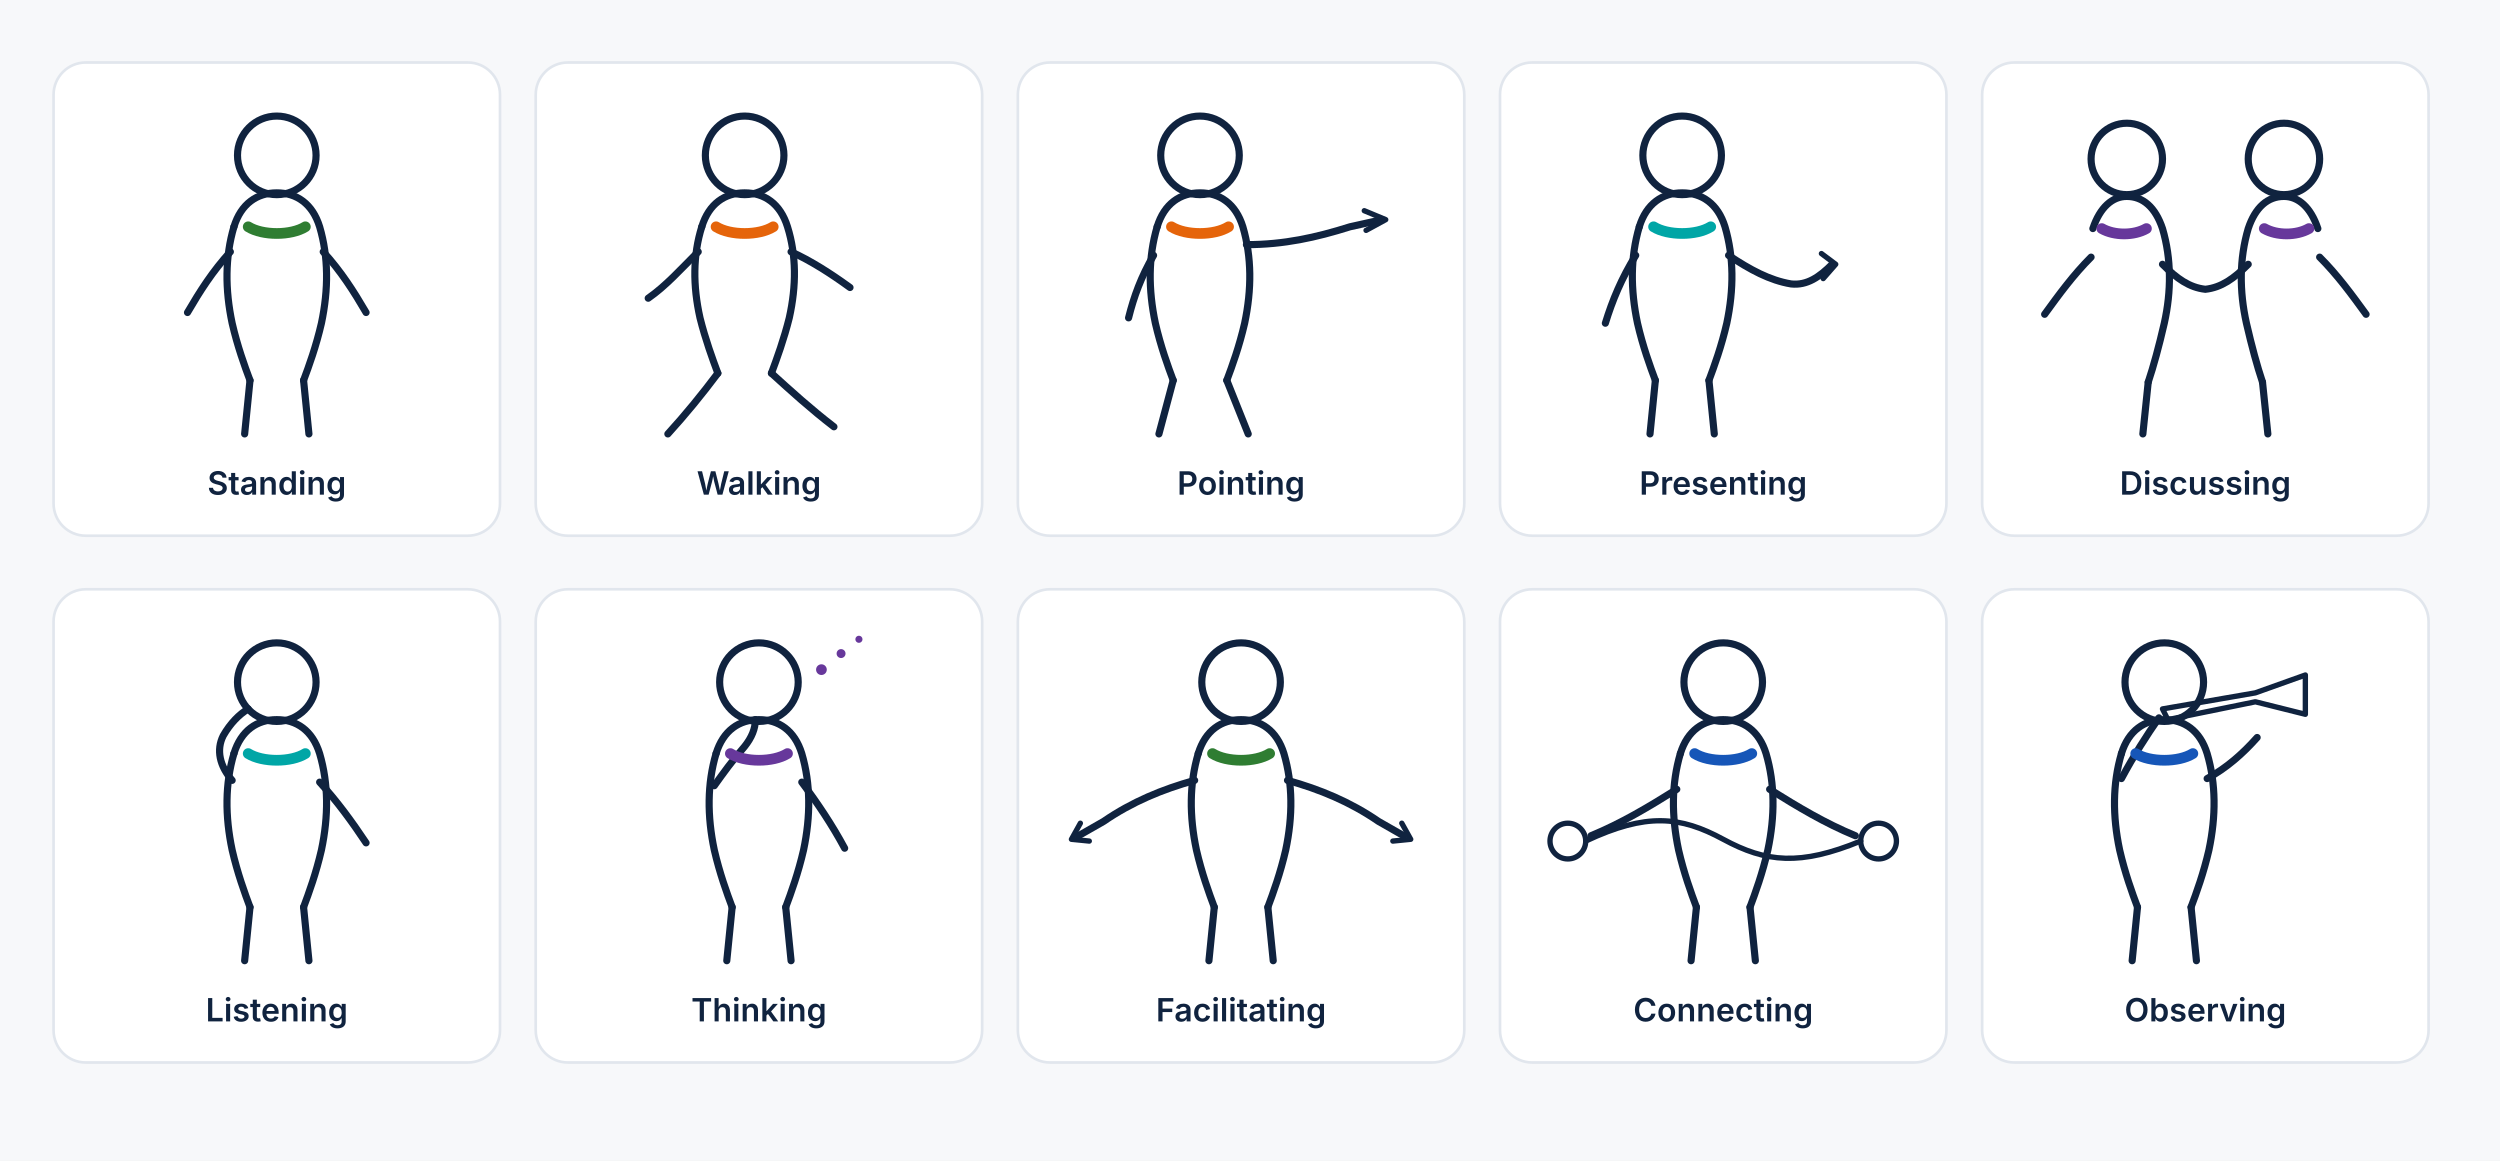
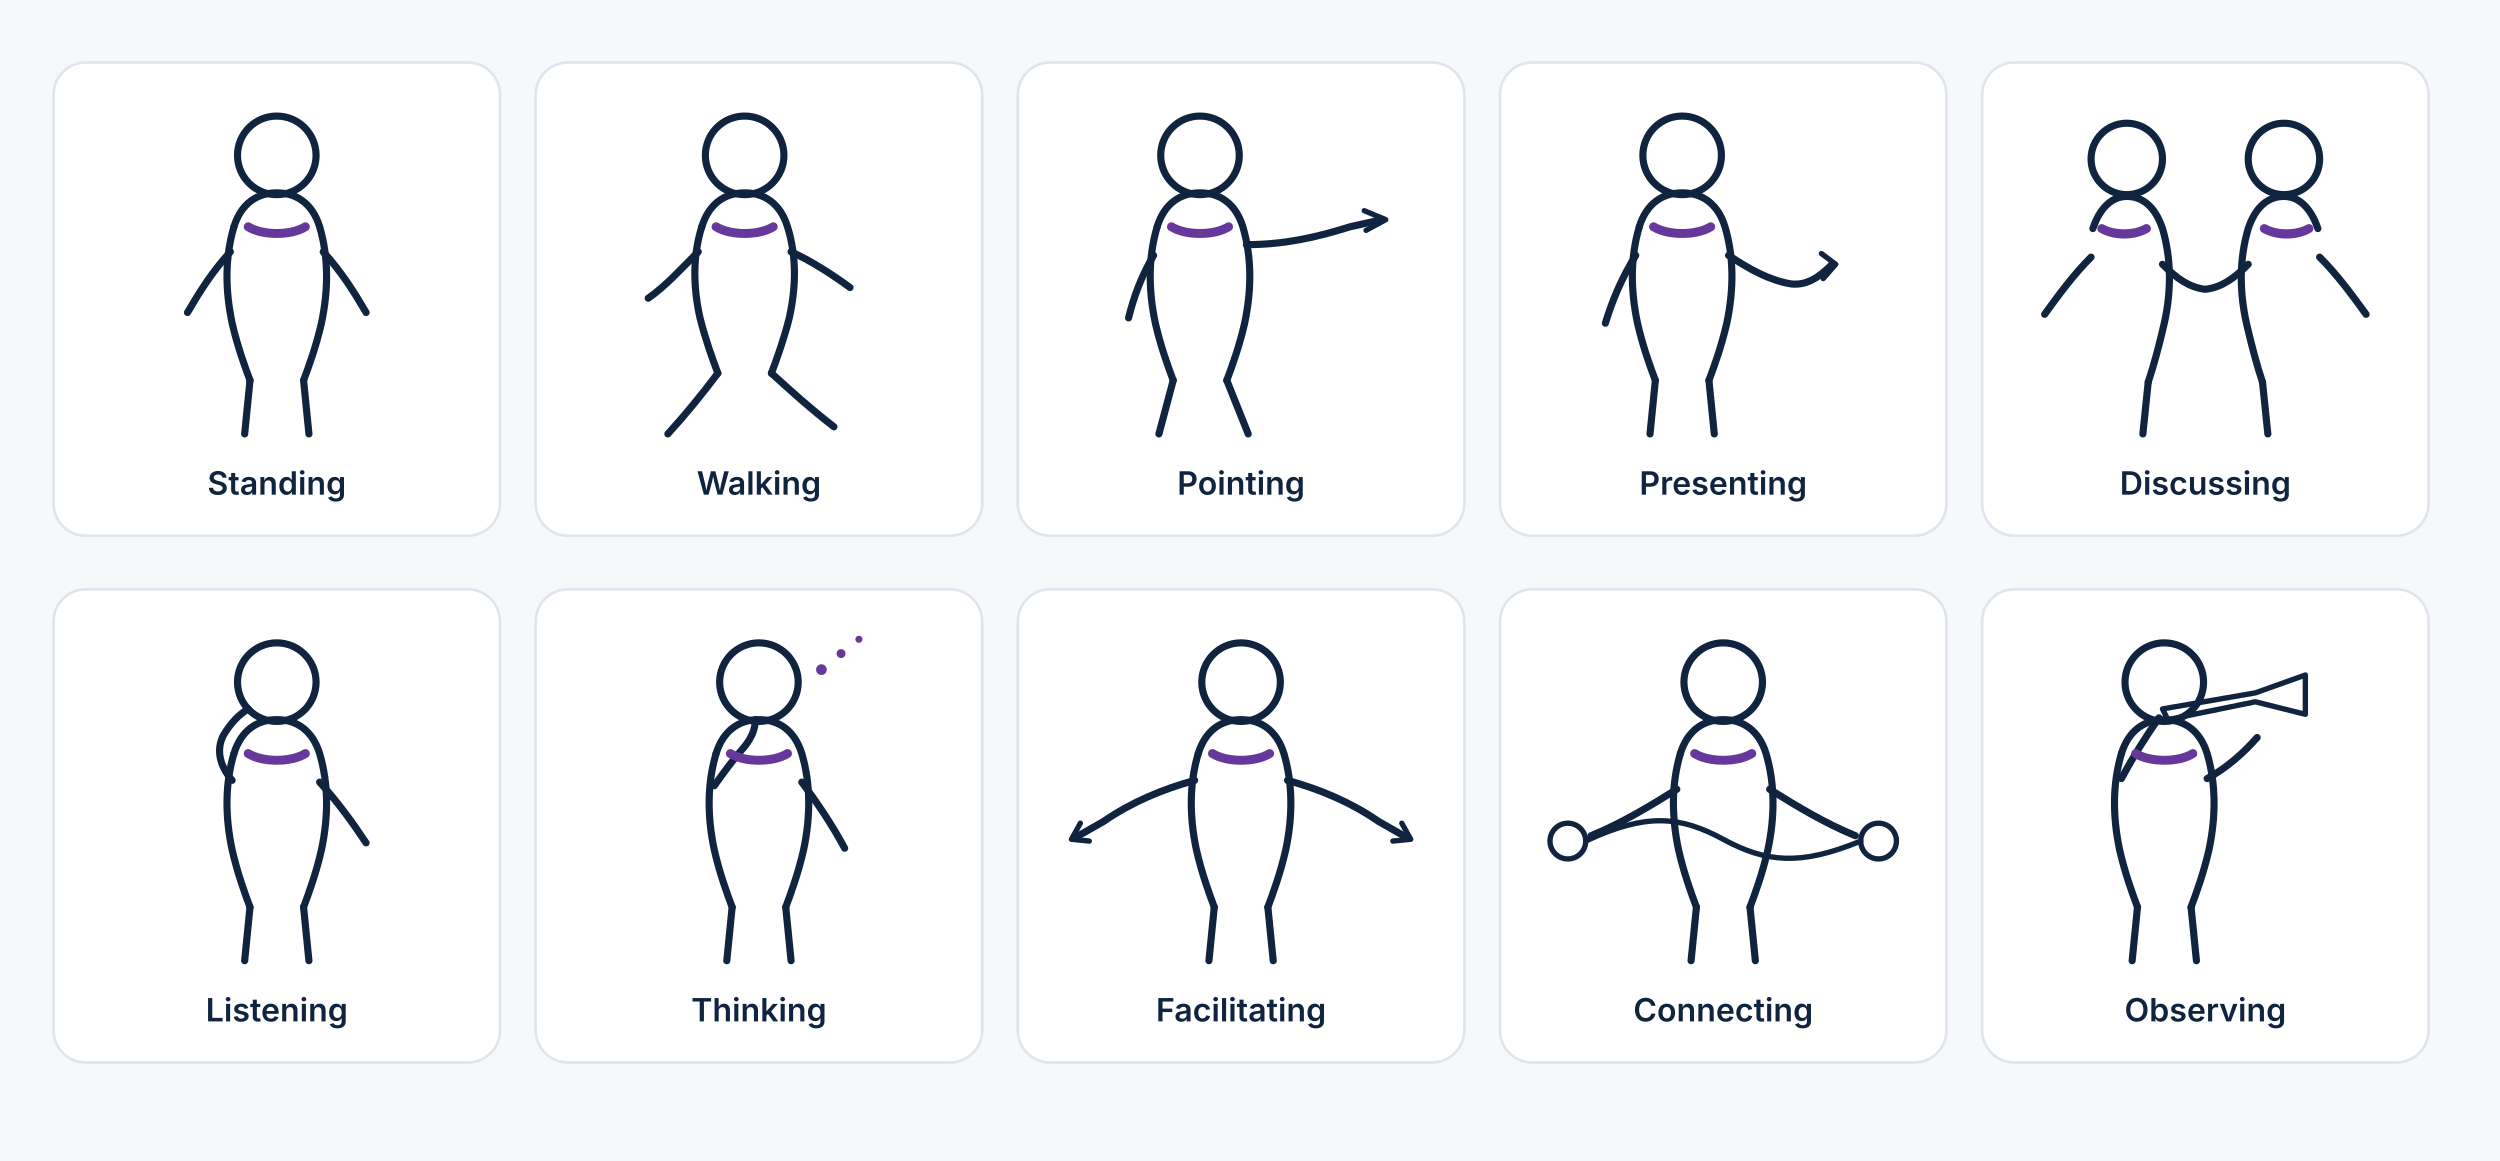
- <svg xmlns="http://www.w3.org/2000/svg" width="1400" height="650" viewBox="0 0 1400 650" role="img" aria-labelledby="title description">
-   <defs>
-     <style>
-       .body {
+ <svg xmlns="http://www.w3.org/2000/svg" width="1400" height="650" viewBox="0 0 1400 650" role="img" aria-labelledby="title description" version="1.1" id="svg277">
+   <defs id="defs193">
+     <style id="style4">
+ 
+       :root, svg {
+         --apiops-ink: #10233f;
+         --apiops-muted: #647184;
+         --apiops-paper: #ffffff;
+         --apiops-border: #dfe5ec;
+         --apiops-accent: #67389b;
+       }
+ .body {
        fill: none;
-         stroke: #10233f;
+         stroke: var(--apiops-ink, #10233f);
        stroke-width: 4;
        stroke-linecap: round;
        stroke-linejoin: round;
      }

      .detail {
        fill: none;
-         stroke: #10233f;
+         stroke: var(--apiops-ink, #10233f);
        stroke-width: 3;
        stroke-linecap: round;
        stroke-linejoin: round;
      }

      .accent {
-         fill: none;
-         stroke: currentColor;
+         fill: var(--apiops-accent, currentColor);
+         stroke: none;
        stroke-width: 6;
        stroke-linecap: round;
        stroke-linejoin: round;
      }

      .label {
        font-family: Inter, Arial, sans-serif;
        font-size: 18px;
        font-weight: 600;
-         fill: #10233f;
+         fill: var(--apiops-ink, #10233f);
        text-anchor: middle;
      }

      .tile {
-         fill: #ffffff;
-         stroke: #e1e6ed;
+         fill: var(--apiops-paper, #ffffff);
+         stroke: var(--apiops-border, #dfe5ec);
        stroke-width: 1.5;
      }
    </style>
    <symbol id="pose-standing" viewBox="0 0 170 205">
-       <circle cx="85" cy="32" r="22" class="body" />
-       <path d="           M61 72           C65 59 74 53 85 53           C96 53 105 59 109 72           C114 89 114 107 110 126           C107 139 103 150 100 158         " class="body" />
-       <path d="           M61 72           C56 89 56 107 60 126           C63 139 67 150 70 158         " class="body" />
-       <path d="M70 158 L67 188" class="body" />
-       <path d="M100 158 L103 188" class="body" />
-       <path d="M59 86 C49 97 42 108 35 120" class="body" />
-       <path d="M111 86 C121 97 128 108 135 120" class="body" />
-       <path d="M69 72 C77 77 93 77 101 72" class="accent" />
+       <circle cx="85" cy="32" r="22" class="body" id="circle6" />
+       <path d="           M61 72           C65 59 74 53 85 53           C96 53 105 59 109 72           C114 89 114 107 110 126           C107 139 103 150 100 158         " class="body" id="path8" />
+       <path d="           M61 72           C56 89 56 107 60 126           C63 139 67 150 70 158         " class="body" id="path10" />
+       <path d="M70 158 L67 188" class="body" id="path12" />
+       <path d="M100 158 L103 188" class="body" id="path14" />
+       <path d="M59 86 C49 97 42 108 35 120" class="body" id="path16" />
+       <path d="M111 86 C121 97 128 108 135 120" class="body" id="path18" />
+       <path style="color:#000000" d="m 70.324,69.881 a 2.5,2.5 0 0 0 -3.443,0.795 2.5,2.5 0 0 0 0.795,3.443 C 72.311,77.016 78.653,78.25 85,78.25 c 6.347,0 12.689,-1.234 17.324,-4.131 a 2.5,2.5 0 0 0 0.795,-3.443 2.5,2.5 0 0 0 -3.443,-0.795 C 96.311,71.984 90.653,73.25 85,73.25 c -5.653,0 -11.311,-1.266 -14.676,-3.369 z" id="accent-outline-1" fill="#67389b" stroke="none" />
    </symbol>
    <symbol id="pose-walking" viewBox="0 0 180 205">
-       <circle cx="82" cy="32" r="22" class="body" />
-       <path d="           M58 72           C62 59 71 53 82 53           C93 53 102 59 106 72           C111 88 111 105 107 123           C104 135 100 146 97 154         " class="body" />
-       <path d="           M58 72           C53 88 53 105 57 123           C60 135 64 146 67 154         " class="body" />
-       <path d="M67 154            C58 166 49 177 39 188" class="body" />
-       <path d="M97 154            C108 164 119 174 132 184" class="body" />
-       <path d="M56 86 C46 96 38 105 28 112" class="body" />
-       <path d="M108 86 C119 91 130 98 141 106" class="body" />
-       <path d="M66 72 C74 77 90 77 98 72" class="accent" />
+       <circle cx="82" cy="32" r="22" class="body" id="circle22" />
+       <path d="           M58 72           C62 59 71 53 82 53           C93 53 102 59 106 72           C111 88 111 105 107 123           C104 135 100 146 97 154         " class="body" id="path24" />
+       <path d="           M58 72           C53 88 53 105 57 123           C60 135 64 146 67 154         " class="body" id="path26" />
+       <path d="M67 154            C58 166 49 177 39 188" class="body" id="path28" />
+       <path d="M97 154            C108 164 119 174 132 184" class="body" id="path30" />
+       <path d="M56 86 C46 96 38 105 28 112" class="body" id="path32" />
+       <path d="M108 86 C119 91 130 98 141 106" class="body" id="path34" />
+       <path style="color:#000000" d="m 67.324,69.881 a 2.5,2.5 0 0 0 -3.443,0.795 2.5,2.5 0 0 0 0.795,3.443 C 69.311,77.016 75.653,78.25 82,78.25 c 6.347,0 12.689,-1.234 17.324,-4.131 a 2.5,2.5 0 0 0 0.795,-3.443 2.5,2.5 0 0 0 -3.443,-0.795 C 93.311,71.984 87.653,73.25 82,73.25 c -5.653,0 -11.311,-1.266 -14.676,-3.369 z" id="accent-outline-2" fill="#67389b" stroke="none" />
    </symbol>
    <symbol id="pose-pointing" viewBox="0 0 190 205">
-       <circle cx="72" cy="32" r="22" class="body" />
-       <path d="           M48 72           C52 59 61 53 72 53           C83 53 92 59 96 72           C101 89 101 107 97 126           C94 139 90 150 87 158         " class="body" />
-       <path d="           M48 72           C43 89 43 107 47 126           C50 139 54 150 57 158         " class="body" />
-       <path d="M57 158 L49 188" class="body" />
-       <path d="M87 158 L99 188" class="body" />
-       <path d="M46 88 C39 100 35 111 32 123" class="body" />
-       <path d="           M98 82           C119 82 137 78 156 72           L174 68         " class="body" />
-       <path d="M164 63 L176 68 L165 74" class="detail" />
-       <path d="M56 72 C64 77 80 77 88 72" class="accent" />
+       <circle cx="72" cy="32" r="22" class="body" id="circle38" />
+       <path d="           M48 72           C52 59 61 53 72 53           C83 53 92 59 96 72           C101 89 101 107 97 126           C94 139 90 150 87 158         " class="body" id="path40" />
+       <path d="           M48 72           C43 89 43 107 47 126           C50 139 54 150 57 158         " class="body" id="path42" />
+       <path d="M57 158 L49 188" class="body" id="path44" />
+       <path d="M87 158 L99 188" class="body" id="path46" />
+       <path d="M46 88 C39 100 35 111 32 123" class="body" id="path48" />
+       <path d="           M98 82           C119 82 137 78 156 72           L174 68         " class="body" id="path50" />
+       <path d="M164 63 L176 68 L165 74" class="detail" id="path52" />
+       <path style="color:#000000" d="m 57.324,69.881 a 2.5,2.5 0 0 0 -3.443,0.795 2.5,2.5 0 0 0 0.795,3.443 C 59.311,77.016 65.653,78.25 72,78.25 c 6.347,0 12.689,-1.234 17.324,-4.131 a 2.5,2.5 0 0 0 0.795,-3.443 2.5,2.5 0 0 0 -3.443,-0.795 C 83.311,71.984 77.653,73.25 72,73.25 c -5.653,0 -11.311,-1.266 -14.676,-3.369 z" id="accent-outline-3" fill="#67389b" stroke="none" />
    </symbol>
    <symbol id="pose-presenting" viewBox="0 0 190 205">
-       <circle cx="72" cy="32" r="22" class="body" />
-       <path d="           M48 72           C52 59 61 53 72 53           C83 53 92 59 96 72           C101 89 101 107 97 126           C94 139 90 150 87 158         " class="body" />
-       <path d="           M48 72           C43 89 43 107 47 126           C50 139 54 150 57 158         " class="body" />
-       <path d="M57 158 L54 188" class="body" />
-       <path d="M87 158 L90 188" class="body" />
-       <path d="M46 88 C38 101 33 113 29 126" class="body" />
-       <path d="           M98 88           C110 96 121 102 133 104           C142 105 149 100 156 93         " class="body" />
-       <path d="M150 87 L158 93 L151 101" class="detail" />
-       <path d="M56 72 C64 77 80 77 88 72" class="accent" />
+       <circle cx="72" cy="32" r="22" class="body" id="circle56" />
+       <path d="           M48 72           C52 59 61 53 72 53           C83 53 92 59 96 72           C101 89 101 107 97 126           C94 139 90 150 87 158         " class="body" id="path58" />
+       <path d="           M48 72           C43 89 43 107 47 126           C50 139 54 150 57 158         " class="body" id="path60" />
+       <path d="M57 158 L54 188" class="body" id="path62" />
+       <path d="M87 158 L90 188" class="body" id="path64" />
+       <path d="M46 88 C38 101 33 113 29 126" class="body" id="path66" />
+       <path d="           M98 88           C110 96 121 102 133 104           C142 105 149 100 156 93         " class="body" id="path68" />
+       <path d="M150 87 L158 93 L151 101" class="detail" id="path70" />
+       <path style="color:#000000" d="m 57.324,69.881 a 2.5,2.5 0 0 0 -3.443,0.795 2.5,2.5 0 0 0 0.795,3.443 C 59.311,77.016 65.653,78.25 72,78.25 c 6.347,0 12.689,-1.234 17.324,-4.131 a 2.5,2.5 0 0 0 0.795,-3.443 2.5,2.5 0 0 0 -3.443,-0.795 C 83.311,71.984 77.653,73.25 72,73.25 c -5.653,0 -11.311,-1.266 -14.676,-3.369 z" id="accent-outline-4" fill="#67389b" stroke="none" />
    </symbol>
    <symbol id="pose-discussing" viewBox="0 0 220 205">
-       <circle cx="66" cy="34" r="20" class="body" />
-       <circle cx="154" cy="34" r="20" class="body" />
-       <path d="           M47 73           C51 61 58 55 66 55           C75 55 82 61 86 73           C91 90 91 108 87 126           C84 139 81 150 78 159         " class="body" />
-       <path d="           M173 73           C169 61 162 55 154 55           C145 55 138 61 134 73           C129 90 129 108 133 126           C136 139 139 150 142 159         " class="body" />
-       <path d="M78 159 L75 188" class="body" />
-       <path d="M142 159 L145 188" class="body" />
-       <path d="M46 89 C36 99 28 110 20 121" class="body" />
-       <path d="M174 89 C184 99 192 110 200 121" class="body" />
-       <path d="           M86 93           C94 101 101 106 110 107           C119 106 126 101 134 93         " class="body" />
-       <path d="M52 73 C59 77 70 77 77 73" class="accent" />
-       <path d="M143 73 C150 77 161 77 168 73" class="accent" />
+       <circle cx="66" cy="34" r="20" class="body" id="circle74" />
+       <circle cx="154" cy="34" r="20" class="body" id="circle76" />
+       <path d="           M47 73           C51 61 58 55 66 55           C75 55 82 61 86 73           C91 90 91 108 87 126           C84 139 81 150 78 159         " class="body" id="path78" />
+       <path d="           M173 73           C169 61 162 55 154 55           C145 55 138 61 134 73           C129 90 129 108 133 126           C136 139 139 150 142 159         " class="body" id="path80" />
+       <path d="M78 159 L75 188" class="body" id="path82" />
+       <path d="M142 159 L145 188" class="body" id="path84" />
+       <path d="M46 89 C36 99 28 110 20 121" class="body" id="path86" />
+       <path d="M174 89 C184 99 192 110 200 121" class="body" id="path88" />
+       <path d="           M86 93           C94 101 101 106 110 107           C119 106 126 101 134 93         " class="body" id="path90" />
+       <path style="color:#000000" d="m 77.658,70.588 a 2.5,2.5 0 0 0 -1.898,0.242 c -6.02,3.44 -16.499,3.44 -22.52,0 a 2.5,2.5 0 0 0 -3.41,0.93 2.5,2.5 0 0 0 0.93,3.41 c 7.98,4.56 19.501,4.56 27.48,0 a 2.5,2.5 0 0 0 0.93,-3.41 2.5,2.5 0 0 0 -1.512,-1.172 z" id="accent-outline-5" fill="#67389b" stroke="none" />
+       <path style="color:#000000" d="m 144.24,70.83 a 2.5,2.5 0 0 0 -3.41,0.93 2.5,2.5 0 0 0 0.93,3.41 c 7.98,4.56 19.501,4.56 27.48,0 a 2.5,2.5 0 0 0 0.93,-3.41 2.5,2.5 0 0 0 -3.41,-0.93 c -6.02,3.44 -16.499,3.44 -22.52,0 z" id="accent-outline-6" fill="#67389b" stroke="none" />
    </symbol>
    <symbol id="pose-listening" viewBox="0 0 170 205">
-       <circle cx="85" cy="32" r="22" class="body" />
-       <path d="           M61 72           C65 59 74 53 85 53           C96 53 105 59 109 72           C114 89 114 107 110 126           C107 139 103 150 100 158         " class="body" />
-       <path d="           M61 72           C56 89 56 107 60 126           C63 139 67 150 70 158         " class="body" />
-       <path d="M70 158 L67 188" class="body" />
-       <path d="M100 158 L103 188" class="body" />
-       <path d="           M60 87           C53 79 51 70 55 62           C59 55 64 50 69 47         " class="body" />
-       <path d="M109 88 C119 99 127 110 135 122" class="body" />
-       <path d="M69 72 C77 77 93 77 101 72" class="accent" />
+       <circle cx="85" cy="32" r="22" class="body" id="circle95" />
+       <path d="           M61 72           C65 59 74 53 85 53           C96 53 105 59 109 72           C114 89 114 107 110 126           C107 139 103 150 100 158         " class="body" id="path97" />
+       <path d="           M61 72           C56 89 56 107 60 126           C63 139 67 150 70 158         " class="body" id="path99" />
+       <path d="M70 158 L67 188" class="body" id="path101" />
+       <path d="M100 158 L103 188" class="body" id="path103" />
+       <path d="           M60 87           C53 79 51 70 55 62           C59 55 64 50 69 47         " class="body" id="path105" />
+       <path d="M109 88 C119 99 127 110 135 122" class="body" id="path107" />
+       <path style="color:#000000" d="m 70.324,69.881 a 2.5,2.5 0 0 0 -3.443,0.795 2.5,2.5 0 0 0 0.795,3.443 C 72.311,77.016 78.653,78.25 85,78.25 c 6.347,0 12.689,-1.234 17.324,-4.131 a 2.5,2.5 0 0 0 0.795,-3.443 2.5,2.5 0 0 0 -3.443,-0.795 C 96.311,71.984 90.653,73.25 85,73.25 c -5.653,0 -11.311,-1.266 -14.676,-3.369 z" id="accent-outline-7" fill="#67389b" stroke="none" />
    </symbol>
    <symbol id="pose-thinking" viewBox="0 0 170 205">
-       <circle cx="85" cy="32" r="22" class="body" />
-       <path d="           M61 72           C65 59 74 53 85 53           C96 53 105 59 109 72           C114 89 114 107 110 126           C107 139 103 150 100 158         " class="body" />
-       <path d="           M61 72           C56 89 56 107 60 126           C63 139 67 150 70 158         " class="body" />
-       <path d="M70 158 L67 188" class="body" />
-       <path d="M100 158 L103 188" class="body" />
-       <path d="           M60 90           C65 83 70 76 77 68           C81 63 83 58 83 53         " class="body" />
-       <path d="M109 88 C118 100 126 112 133 125" class="body" />
-       <circle cx="120" cy="25" r="3" fill="currentColor" />
-       <circle cx="131" cy="16" r="2.5" fill="currentColor" />
-       <circle cx="141" cy="8" r="2" fill="currentColor" />
-       <path d="M69 72 C77 77 93 77 101 72" class="accent" />
+       <circle cx="85" cy="32" r="22" class="body" id="circle111" />
+       <path d="           M61 72           C65 59 74 53 85 53           C96 53 105 59 109 72           C114 89 114 107 110 126           C107 139 103 150 100 158         " class="body" id="path113" />
+       <path d="           M61 72           C56 89 56 107 60 126           C63 139 67 150 70 158         " class="body" id="path115" />
+       <path d="M70 158 L67 188" class="body" id="path117" />
+       <path d="M100 158 L103 188" class="body" id="path119" />
+       <path d="           M60 90           C65 83 70 76 77 68           C81 63 83 58 83 53         " class="body" id="path121" />
+       <path d="M109 88 C118 100 126 112 133 125" class="body" id="path123" />
+       <circle cx="120" cy="25" r="3" fill="currentColor" id="circle125" />
+       <circle cx="131" cy="16" r="2.5" fill="currentColor" id="circle127" />
+       <circle cx="141" cy="8" r="2" fill="currentColor" id="circle129" />
+       <path style="color:#000000" d="m 70.324,69.881 a 2.5,2.5 0 0 0 -3.443,0.795 2.5,2.5 0 0 0 0.795,3.443 C 72.311,77.016 78.653,78.25 85,78.25 c 6.347,0 12.689,-1.234 17.324,-4.131 a 2.5,2.5 0 0 0 0.795,-3.443 2.5,2.5 0 0 0 -3.443,-0.795 C 96.311,71.984 90.653,73.25 85,73.25 c -5.653,0 -11.311,-1.266 -14.676,-3.369 z" id="accent-outline-8" fill="#67389b" stroke="none" />
    </symbol>
    <symbol id="pose-facilitating" viewBox="0 0 210 205">
-       <circle cx="105" cy="32" r="22" class="body" />
-       <path d="           M81 72           C85 59 94 53 105 53           C116 53 125 59 129 72           C134 89 134 107 130 126           C127 139 123 150 120 158         " class="body" />
-       <path d="           M81 72           C76 89 76 107 80 126           C83 139 87 150 90 158         " class="body" />
-       <path d="M90 158 L87 188" class="body" />
-       <path d="M120 158 L123 188" class="body" />
-       <path d="           M79 87           C61 92 44 99 28 110           L14 118         " class="body" />
-       <path d="           M131 87           C149 92 166 99 182 110           L196 118         " class="body" />
-       <path d="M15 111 L10 120 L20 121" class="detail" />
-       <path d="M195 111 L200 120 L190 121" class="detail" />
-       <path d="M89 72 C97 77 113 77 121 72" class="accent" />
+       <circle cx="105" cy="32" r="22" class="body" id="circle133" />
+       <path d="           M81 72           C85 59 94 53 105 53           C116 53 125 59 129 72           C134 89 134 107 130 126           C127 139 123 150 120 158         " class="body" id="path135" />
+       <path d="           M81 72           C76 89 76 107 80 126           C83 139 87 150 90 158         " class="body" id="path137" />
+       <path d="M90 158 L87 188" class="body" id="path139" />
+       <path d="M120 158 L123 188" class="body" id="path141" />
+       <path d="           M79 87           C61 92 44 99 28 110           L14 118         " class="body" id="path143" />
+       <path d="           M131 87           C149 92 166 99 182 110           L196 118         " class="body" id="path145" />
+       <path d="M15 111 L10 120 L20 121" class="detail" id="path147" />
+       <path d="M195 111 L200 120 L190 121" class="detail" id="path149" />
+       <path style="color:#000000" d="m 90.324,69.881 a 2.5,2.5 0 0 0 -3.443,0.795 2.5,2.5 0 0 0 0.795,3.443 C 92.311,77.016 98.653,78.25 105,78.25 c 6.347,0 12.689,-1.234 17.324,-4.131 a 2.5,2.5 0 0 0 0.795,-3.443 2.5,2.5 0 0 0 -3.443,-0.795 C 116.311,71.984 110.653,73.25 105,73.25 c -5.653,0 -11.311,-1.266 -14.676,-3.369 z" id="accent-outline-9" fill="#67389b" stroke="none" />
    </symbol>
    <symbol id="pose-connecting" viewBox="0 0 220 205">
-       <circle cx="110" cy="32" r="22" class="body" />
-       <path d="           M86 72           C90 59 99 53 110 53           C121 53 130 59 134 72           C139 89 139 107 135 126           C132 139 128 150 125 158         " class="body" />
-       <path d="           M86 72           C81 89 81 107 85 126           C88 139 92 150 95 158         " class="body" />
-       <path d="M95 158 L92 188" class="body" />
-       <path d="M125 158 L128 188" class="body" />
-       <path d="M84 92 C68 102 53 111 36 118" class="body" />
-       <path d="M136 92 C152 102 167 111 184 118" class="body" />
-       <circle cx="23" cy="121" r="10" class="detail" />
-       <circle cx="197" cy="121" r="10" class="detail" />
-       <path d="           M33 121           C67 105 86 107 110 120           C134 133 153 135 187 121         " class="detail" />
-       <path d="M94 72 C102 77 118 77 126 72" class="accent" />
+       <circle cx="110" cy="32" r="22" class="body" id="circle153" />
+       <path d="           M86 72           C90 59 99 53 110 53           C121 53 130 59 134 72           C139 89 139 107 135 126           C132 139 128 150 125 158         " class="body" id="path155" />
+       <path d="           M86 72           C81 89 81 107 85 126           C88 139 92 150 95 158         " class="body" id="path157" />
+       <path d="M95 158 L92 188" class="body" id="path159" />
+       <path d="M125 158 L128 188" class="body" id="path161" />
+       <path d="M84 92 C68 102 53 111 36 118" class="body" id="path163" />
+       <path d="M136 92 C152 102 167 111 184 118" class="body" id="path165" />
+       <circle cx="23" cy="121" r="10" class="detail" id="circle167" />
+       <circle cx="197" cy="121" r="10" class="detail" id="circle169" />
+       <path d="           M33 121           C67 105 86 107 110 120           C134 133 153 135 187 121         " class="detail" id="path171" />
+       <path style="color:#000000" d="m 126.562,69.564 a 2.5,2.5 0 0 0 -1.887,0.316 C 121.311,71.984 115.653,73.25 110,73.25 c -5.653,0 -11.311,-1.266 -14.676,-3.369 a 2.5,2.5 0 0 0 -3.443,0.795 2.5,2.5 0 0 0 0.795,3.443 C 97.311,77.016 103.653,78.25 110,78.25 c 6.347,0 12.689,-1.234 17.324,-4.131 a 2.5,2.5 0 0 0 0.795,-3.443 2.5,2.5 0 0 0 -1.557,-1.111 z" id="accent-outline-10" fill="#67389b" stroke="none" />
    </symbol>
    <symbol id="pose-observing" viewBox="0 0 190 205">
-       <circle cx="72" cy="32" r="22" class="body" />
-       <path d="           M48 72           C52 59 61 53 72 53           C83 53 92 59 96 72           C101 89 101 107 97 126           C94 139 90 150 87 158         " class="body" />
-       <path d="           M48 72           C43 89 43 107 47 126           C50 139 54 150 57 158         " class="body" />
-       <path d="M57 158 L54 188" class="body" />
-       <path d="M87 158 L90 188" class="body" />
-       <path d="           M48 86           C55 73 62 62 69 52         " class="body" />
-       <path d="           M96 86           C107 80 116 72 124 63         " class="body" />
-       <path d="           M71 47           L123 38           L151 28           L151 50           L123 43           L74 53           Z         " class="detail" />
-       <path d="M56 72 C64 77 80 77 88 72" class="accent" />
+       <circle cx="72" cy="32" r="22" class="body" id="circle175" />
+       <path d="           M48 72           C52 59 61 53 72 53           C83 53 92 59 96 72           C101 89 101 107 97 126           C94 139 90 150 87 158         " class="body" id="path177" />
+       <path d="           M48 72           C43 89 43 107 47 126           C50 139 54 150 57 158         " class="body" id="path179" />
+       <path d="M57 158 L54 188" class="body" id="path181" />
+       <path d="M87 158 L90 188" class="body" id="path183" />
+       <path d="           M48 86           C55 73 62 62 69 52         " class="body" id="path185" />
+       <path d="           M96 86           C107 80 116 72 124 63         " class="body" id="path187" />
+       <path d="           M71 47           L123 38           L151 28           L151 50           L123 43           L74 53           Z         " class="detail" id="path189" />
+       <path style="color:#000000" d="m 57.324,69.881 a 2.5,2.5 0 0 0 -3.443,0.795 2.5,2.5 0 0 0 0.795,3.443 C 59.311,77.016 65.653,78.25 72,78.25 c 6.347,0 12.689,-1.234 17.324,-4.131 a 2.5,2.5 0 0 0 0.795,-3.443 2.5,2.5 0 0 0 -3.443,-0.795 C 83.311,71.984 77.653,73.25 72,73.25 c -5.653,0 -11.311,-1.266 -14.676,-3.369 z" id="accent-outline-11" fill="#67389b" stroke="none" />
    </symbol>
  </defs>
-   <rect width="1400" height="650" fill="#f7f8fa" />
-   <g transform="translate(30 35)" color="#2F7D32">
-     <rect width="250" height="265" rx="18" class="tile" />
-     <use href="#pose-standing" x="40" y="20" width="170" height="205" />
-     <text x="125" y="242" class="label">Standing</text>
-   </g>
-   <g transform="translate(300 35)" color="#E5640A">
-     <rect width="250" height="265" rx="18" class="tile" />
-     <use href="#pose-walking" x="35" y="20" width="180" height="205" />
-     <text x="125" y="242" class="label">Walking</text>
-   </g>
-   <g transform="translate(570 35)" color="#E5640A">
-     <rect width="250" height="265" rx="18" class="tile" />
-     <use href="#pose-pointing" x="30" y="20" width="190" height="205" />
-     <text x="125" y="242" class="label">Pointing</text>
-   </g>
-   <g transform="translate(840 35)" color="#00A6A6">
-     <rect width="250" height="265" rx="18" class="tile" />
-     <use href="#pose-presenting" x="30" y="20" width="190" height="205" />
-     <text x="125" y="242" class="label">Presenting</text>
-   </g>
-   <g transform="translate(1110 35)" color="#67389B">
-     <rect width="250" height="265" rx="18" class="tile" />
-     <use href="#pose-discussing" x="15" y="20" width="220" height="205" />
-     <text x="125" y="242" class="label">Discussing</text>
-   </g>
-   <g transform="translate(30 330)" color="#00A6A6">
-     <rect width="250" height="265" rx="18" class="tile" />
-     <use href="#pose-listening" x="40" y="20" width="170" height="205" />
-     <text x="125" y="242" class="label">Listening</text>
-   </g>
-   <g transform="translate(300 330)" color="#67389B">
-     <rect width="250" height="265" rx="18" class="tile" />
-     <use href="#pose-thinking" x="40" y="20" width="170" height="205" />
-     <text x="125" y="242" class="label">Thinking</text>
-   </g>
-   <g transform="translate(570 330)" color="#2F7D32">
-     <rect width="250" height="265" rx="18" class="tile" />
-     <use href="#pose-facilitating" x="20" y="20" width="210" height="205" />
-     <text x="125" y="242" class="label">Facilitating</text>
-   </g>
-   <g transform="translate(840 330)" color="#1656B8">
-     <rect width="250" height="265" rx="18" class="tile" />
-     <use href="#pose-connecting" x="15" y="20" width="220" height="205" />
-     <text x="125" y="242" class="label">Connecting</text>
-   </g>
-   <g transform="translate(1110 330)" color="#1656B8">
-     <rect width="250" height="265" rx="18" class="tile" />
-     <use href="#pose-observing" x="30" y="20" width="190" height="205" />
-     <text x="125" y="242" class="label">Observing</text>
+   <rect width="1400" height="650" fill="#f7f8fa" id="rect195" />
+   <g transform="translate(30 35)" color="#2F7D32" id="g203">
+     <rect width="250" height="265" rx="18" class="tile" id="rect197" />
+     <use href="#pose-standing" x="40" y="20" width="170" height="205" id="use199" />
+     <text x="125" y="242" class="label" id="text201">Standing</text>
+   </g>
+   <g transform="translate(300 35)" color="#E5640A" id="g211">
+     <rect width="250" height="265" rx="18" class="tile" id="rect205" />
+     <use href="#pose-walking" x="35" y="20" width="180" height="205" id="use207" />
+     <text x="125" y="242" class="label" id="text209">Walking</text>
+   </g>
+   <g transform="translate(570 35)" color="#E5640A" id="g219">
+     <rect width="250" height="265" rx="18" class="tile" id="rect213" />
+     <use href="#pose-pointing" x="30" y="20" width="190" height="205" id="use215" />
+     <text x="125" y="242" class="label" id="text217">Pointing</text>
+   </g>
+   <g transform="translate(840 35)" color="#00A6A6" id="g227">
+     <rect width="250" height="265" rx="18" class="tile" id="rect221" />
+     <use href="#pose-presenting" x="30" y="20" width="190" height="205" id="use223" />
+     <text x="125" y="242" class="label" id="text225">Presenting</text>
+   </g>
+   <g transform="translate(1110 35)" color="#67389B" id="g235">
+     <rect width="250" height="265" rx="18" class="tile" id="rect229" />
+     <use href="#pose-discussing" x="15" y="20" width="220" height="205" id="use231" />
+     <text x="125" y="242" class="label" id="text233">Discussing</text>
+   </g>
+   <g transform="translate(30 330)" color="#00A6A6" id="g243">
+     <rect width="250" height="265" rx="18" class="tile" id="rect237" />
+     <use href="#pose-listening" x="40" y="20" width="170" height="205" id="use239" />
+     <text x="125" y="242" class="label" id="text241">Listening</text>
+   </g>
+   <g transform="translate(300 330)" color="#67389B" id="g251">
+     <rect width="250" height="265" rx="18" class="tile" id="rect245" />
+     <use href="#pose-thinking" x="40" y="20" width="170" height="205" id="use247" />
+     <text x="125" y="242" class="label" id="text249">Thinking</text>
+   </g>
+   <g transform="translate(570 330)" color="#2F7D32" id="g259">
+     <rect width="250" height="265" rx="18" class="tile" id="rect253" />
+     <use href="#pose-facilitating" x="20" y="20" width="210" height="205" id="use255" />
+     <text x="125" y="242" class="label" id="text257">Facilitating</text>
+   </g>
+   <g transform="translate(840 330)" color="#1656B8" id="g267">
+     <rect width="250" height="265" rx="18" class="tile" id="rect261" />
+     <use href="#pose-connecting" x="15" y="20" width="220" height="205" id="use263" />
+     <text x="125" y="242" class="label" id="text265">Connecting</text>
+   </g>
+   <g transform="translate(1110 330)" color="#1656B8" id="g275">
+     <rect width="250" height="265" rx="18" class="tile" id="rect269" />
+     <use href="#pose-observing" x="30" y="20" width="190" height="205" id="use271" />
+     <text x="125" y="242" class="label" id="text273">Observing</text>
  </g>
</svg>
